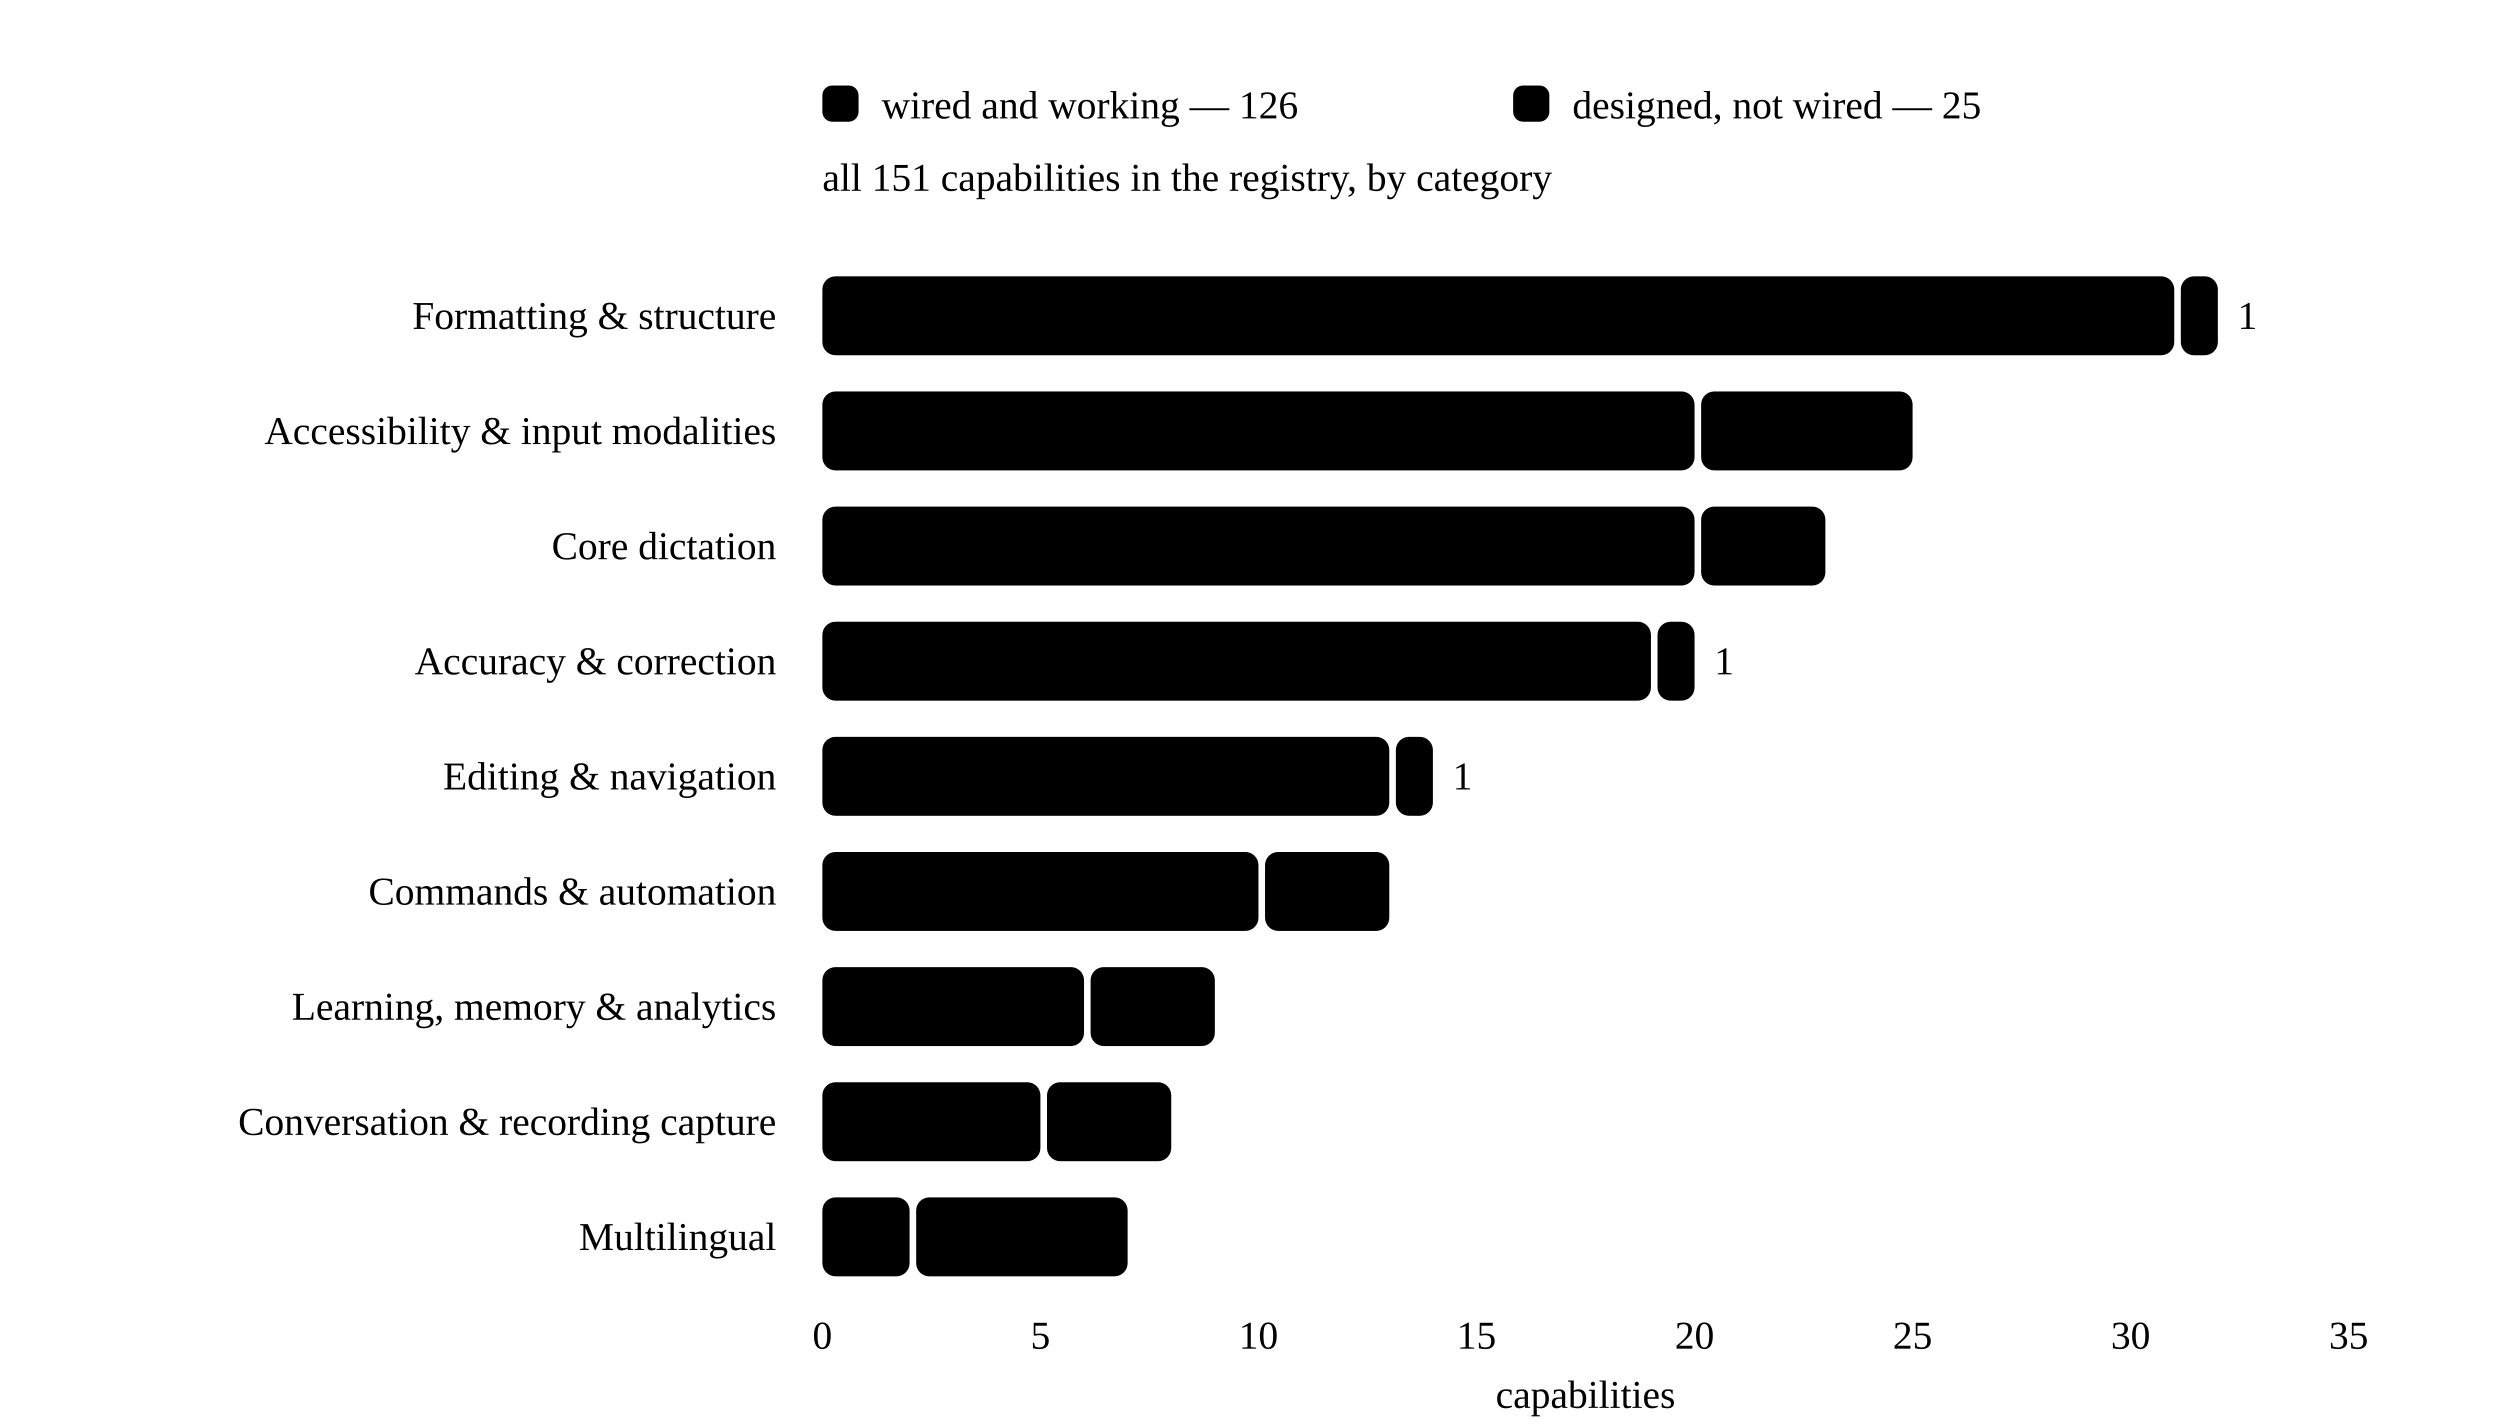
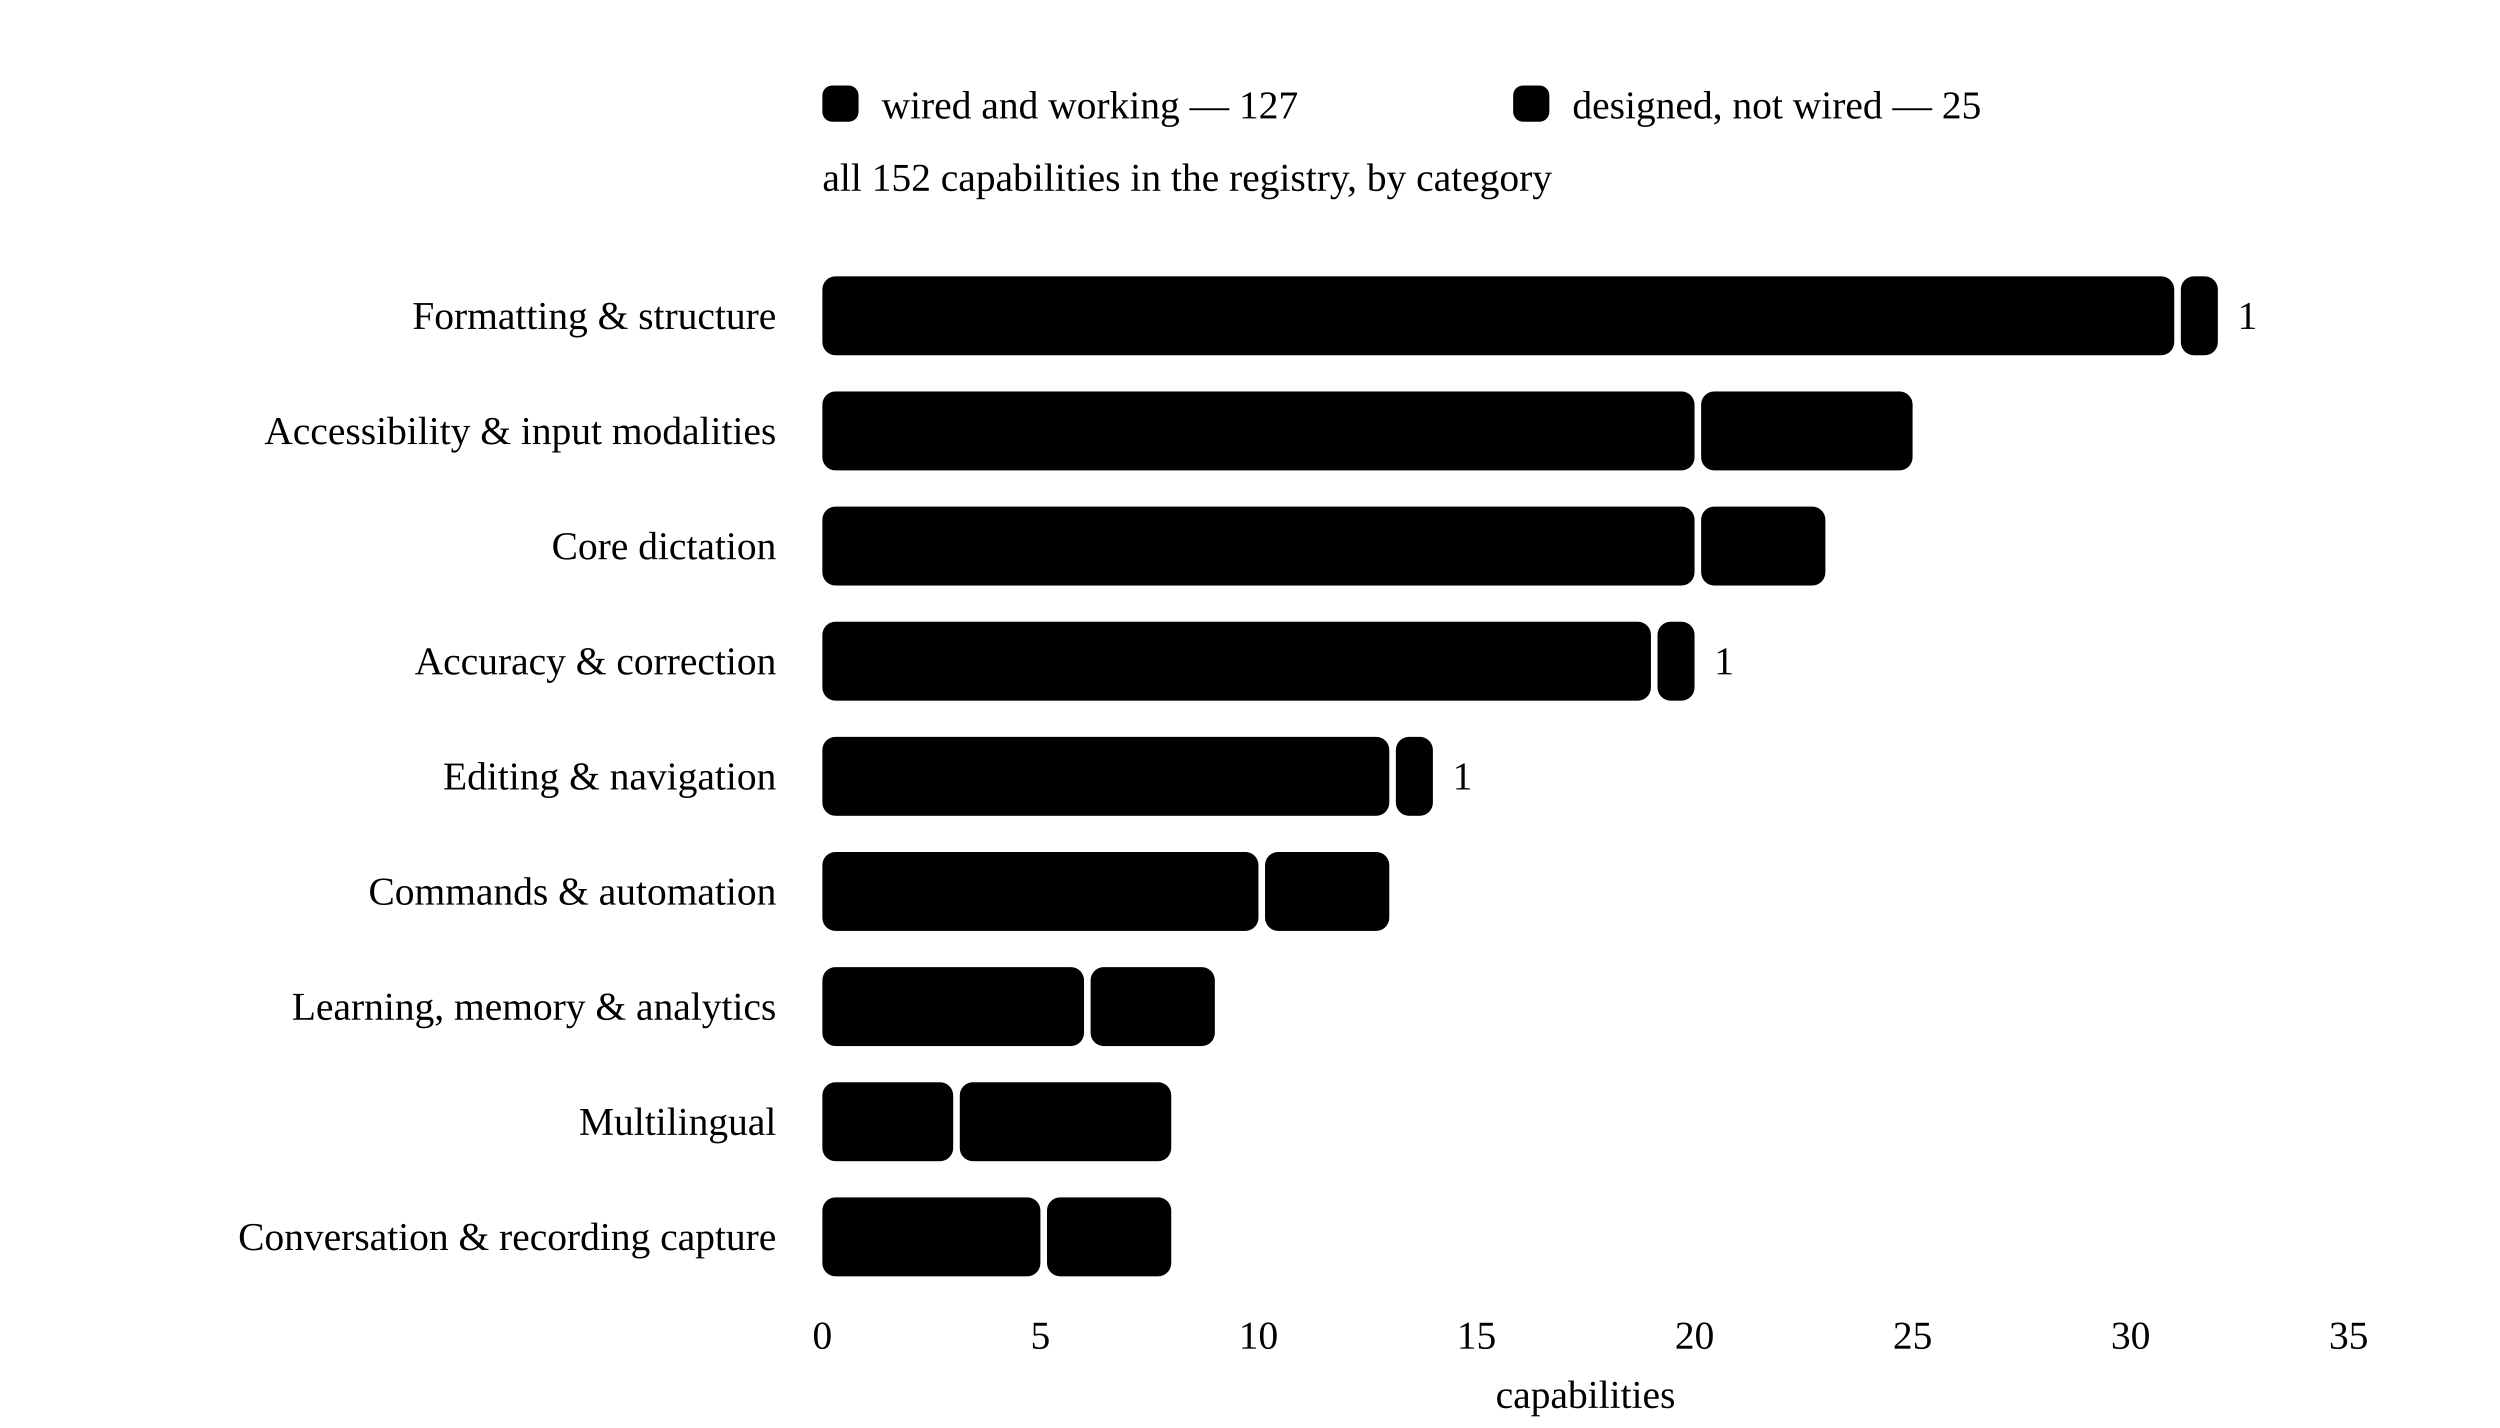
<svg xmlns="http://www.w3.org/2000/svg" class="yz-fig yz-fig--capabilities" viewBox="0 0 760 434" role="img" aria-labelledby="capabilities-t capabilities-d">
  <rect class="yz-swatch yz-bar--ship" x="250" y="26" width="11" height="11" rx="3" />
-   <text class="yz-l" x="268" y="36">wired and working — 126</text>
+   <text class="yz-l" x="268" y="36">wired and working — 127</text>
  <rect class="yz-swatch yz-bar--plan" x="460" y="26" width="11" height="11" rx="3" />
  <text class="yz-l" x="478" y="36">designed, not wired — 25</text>
-   <text class="yz-s" x="250" y="58">all 151 capabilities in the registry, by category</text>
+   <text class="yz-s" x="250" y="58">all 152 capabilities in the registry, by category</text>
  <path class="yz-grid" d="M 250 78 L 250 392" />
  <text class="yz-m" x="250" y="410" text-anchor="middle">0</text>
  <path class="yz-grid" d="M 316.286 78 L 316.286 392" />
  <text class="yz-m" x="316.286" y="410" text-anchor="middle">5</text>
  <path class="yz-grid" d="M 382.571 78 L 382.571 392" />
  <text class="yz-m" x="382.571" y="410" text-anchor="middle">10</text>
  <path class="yz-grid" d="M 448.857 78 L 448.857 392" />
  <text class="yz-m" x="448.857" y="410" text-anchor="middle">15</text>
  <path class="yz-grid" d="M 515.143 78 L 515.143 392" />
  <text class="yz-m" x="515.143" y="410" text-anchor="middle">20</text>
  <path class="yz-grid" d="M 581.429 78 L 581.429 392" />
  <text class="yz-m" x="581.429" y="410" text-anchor="middle">25</text>
  <path class="yz-grid" d="M 647.714 78 L 647.714 392" />
  <text class="yz-m" x="647.714" y="410" text-anchor="middle">30</text>
  <path class="yz-grid" d="M 714 78 L 714 392" />
  <text class="yz-m" x="714" y="410" text-anchor="middle">35</text>
  <text class="yz-m" x="482" y="428" text-anchor="middle">capabilities</text>
  <text class="yz-l" x="236" y="100" text-anchor="end">Formatting &amp; structure</text>
  <g class="yz-node">
    <rect class="yz-bar yz-bar--ship" x="250" y="84" width="410.971" height="24" rx="4" style="--yz-delay:0s" />
  </g>
  <g class="yz-node">
    <rect class="yz-bar yz-bar--plan" x="662.971" y="84" width="11.257" height="24" rx="4" style="--yz-delay:0s" />
  </g>
  <text class="yz-v yz-on-ship" x="652.971" y="100" text-anchor="end">31</text>
  <text class="yz-v" x="680.229" y="100">1</text>
  <text class="yz-l" x="236" y="135" text-anchor="end">Accessibility &amp; input modalities</text>
  <g class="yz-node">
    <rect class="yz-bar yz-bar--ship" x="250" y="119" width="265.143" height="24" rx="4" style="--yz-delay:0.06s" />
  </g>
  <g class="yz-node">
    <rect class="yz-bar yz-bar--plan" x="517.143" y="119" width="64.286" height="24" rx="4" style="--yz-delay:0.06s" />
  </g>
  <text class="yz-v yz-on-ship" x="507.143" y="135" text-anchor="end">20</text>
  <text class="yz-v yz-on-plan" x="573.429" y="135" text-anchor="end">5</text>
  <text class="yz-l" x="236" y="170" text-anchor="end">Core dictation</text>
  <g class="yz-node">
    <rect class="yz-bar yz-bar--ship" x="250" y="154" width="265.143" height="24" rx="4" style="--yz-delay:0.12s" />
  </g>
  <g class="yz-node">
    <rect class="yz-bar yz-bar--plan" x="517.143" y="154" width="37.771" height="24" rx="4" style="--yz-delay:0.12s" />
  </g>
  <text class="yz-v yz-on-ship" x="507.143" y="170" text-anchor="end">20</text>
  <text class="yz-v yz-on-plan" x="546.914" y="170" text-anchor="end">3</text>
  <text class="yz-l" x="236" y="205" text-anchor="end">Accuracy &amp; correction</text>
  <g class="yz-node">
    <rect class="yz-bar yz-bar--ship" x="250" y="189" width="251.886" height="24" rx="4" style="--yz-delay:0.18s" />
  </g>
  <g class="yz-node">
    <rect class="yz-bar yz-bar--plan" x="503.886" y="189" width="11.257" height="24" rx="4" style="--yz-delay:0.18s" />
  </g>
  <text class="yz-v yz-on-ship" x="493.886" y="205" text-anchor="end">19</text>
  <text class="yz-v" x="521.143" y="205">1</text>
  <text class="yz-l" x="236" y="240" text-anchor="end">Editing &amp; navigation</text>
  <g class="yz-node">
    <rect class="yz-bar yz-bar--ship" x="250" y="224" width="172.343" height="24" rx="4" style="--yz-delay:0.24s" />
  </g>
  <g class="yz-node">
    <rect class="yz-bar yz-bar--plan" x="424.343" y="224" width="11.257" height="24" rx="4" style="--yz-delay:0.24s" />
  </g>
  <text class="yz-v yz-on-ship" x="414.343" y="240" text-anchor="end">13</text>
  <text class="yz-v" x="441.6" y="240">1</text>
  <text class="yz-l" x="236" y="275" text-anchor="end">Commands &amp; automation</text>
  <g class="yz-node">
    <rect class="yz-bar yz-bar--ship" x="250" y="259" width="132.571" height="24" rx="4" style="--yz-delay:0.3s" />
  </g>
  <g class="yz-node">
    <rect class="yz-bar yz-bar--plan" x="384.571" y="259" width="37.771" height="24" rx="4" style="--yz-delay:0.3s" />
  </g>
  <text class="yz-v yz-on-ship" x="374.571" y="275" text-anchor="end">10</text>
  <text class="yz-v yz-on-plan" x="414.343" y="275" text-anchor="end">3</text>
  <text class="yz-l" x="236" y="310" text-anchor="end">Learning, memory &amp; analytics</text>
  <g class="yz-node">
    <rect class="yz-bar yz-bar--ship" x="250" y="294" width="79.543" height="24" rx="4" style="--yz-delay:0.36s" />
  </g>
  <g class="yz-node">
    <rect class="yz-bar yz-bar--plan" x="331.543" y="294" width="37.771" height="24" rx="4" style="--yz-delay:0.36s" />
  </g>
  <text class="yz-v yz-on-ship" x="321.543" y="310" text-anchor="end">6</text>
  <text class="yz-v yz-on-plan" x="361.314" y="310" text-anchor="end">3</text>
-   <text class="yz-l" x="236" y="345" text-anchor="end">Conversation &amp; recording capture</text>
+   <text class="yz-l" x="236" y="345" text-anchor="end">Multilingual</text>
  <g class="yz-node">
-     <rect class="yz-bar yz-bar--ship" x="250" y="329" width="66.286" height="24" rx="4" style="--yz-delay:0.42s" />
+     <rect class="yz-bar yz-bar--ship" x="250" y="329" width="39.771" height="24" rx="4" style="--yz-delay:0.42s" />
  </g>
  <g class="yz-node">
-     <rect class="yz-bar yz-bar--plan" x="318.286" y="329" width="37.771" height="24" rx="4" style="--yz-delay:0.42s" />
+     <rect class="yz-bar yz-bar--plan" x="291.771" y="329" width="64.286" height="24" rx="4" style="--yz-delay:0.42s" />
  </g>
-   <text class="yz-v yz-on-ship" x="308.286" y="345" text-anchor="end">5</text>
-   <text class="yz-v yz-on-plan" x="348.057" y="345" text-anchor="end">3</text>
-   <text class="yz-l" x="236" y="380" text-anchor="end">Multilingual</text>
+   <text class="yz-v yz-on-ship" x="281.771" y="345" text-anchor="end">3</text>
+   <text class="yz-v yz-on-plan" x="348.057" y="345" text-anchor="end">5</text>
+   <text class="yz-l" x="236" y="380" text-anchor="end">Conversation &amp; recording capture</text>
  <g class="yz-node">
-     <rect class="yz-bar yz-bar--ship" x="250" y="364" width="26.514" height="24" rx="4" style="--yz-delay:0.48s" />
+     <rect class="yz-bar yz-bar--ship" x="250" y="364" width="66.286" height="24" rx="4" style="--yz-delay:0.48s" />
  </g>
  <g class="yz-node">
-     <rect class="yz-bar yz-bar--plan" x="278.514" y="364" width="64.286" height="24" rx="4" style="--yz-delay:0.48s" />
+     <rect class="yz-bar yz-bar--plan" x="318.286" y="364" width="37.771" height="24" rx="4" style="--yz-delay:0.48s" />
  </g>
-   <text class="yz-v yz-on-ship" x="268.514" y="380" text-anchor="end">2</text>
-   <text class="yz-v yz-on-plan" x="334.8" y="380" text-anchor="end">5</text>
+   <text class="yz-v yz-on-ship" x="308.286" y="380" text-anchor="end">5</text>
+   <text class="yz-v yz-on-plan" x="348.057" y="380" text-anchor="end">3</text>
</svg>
